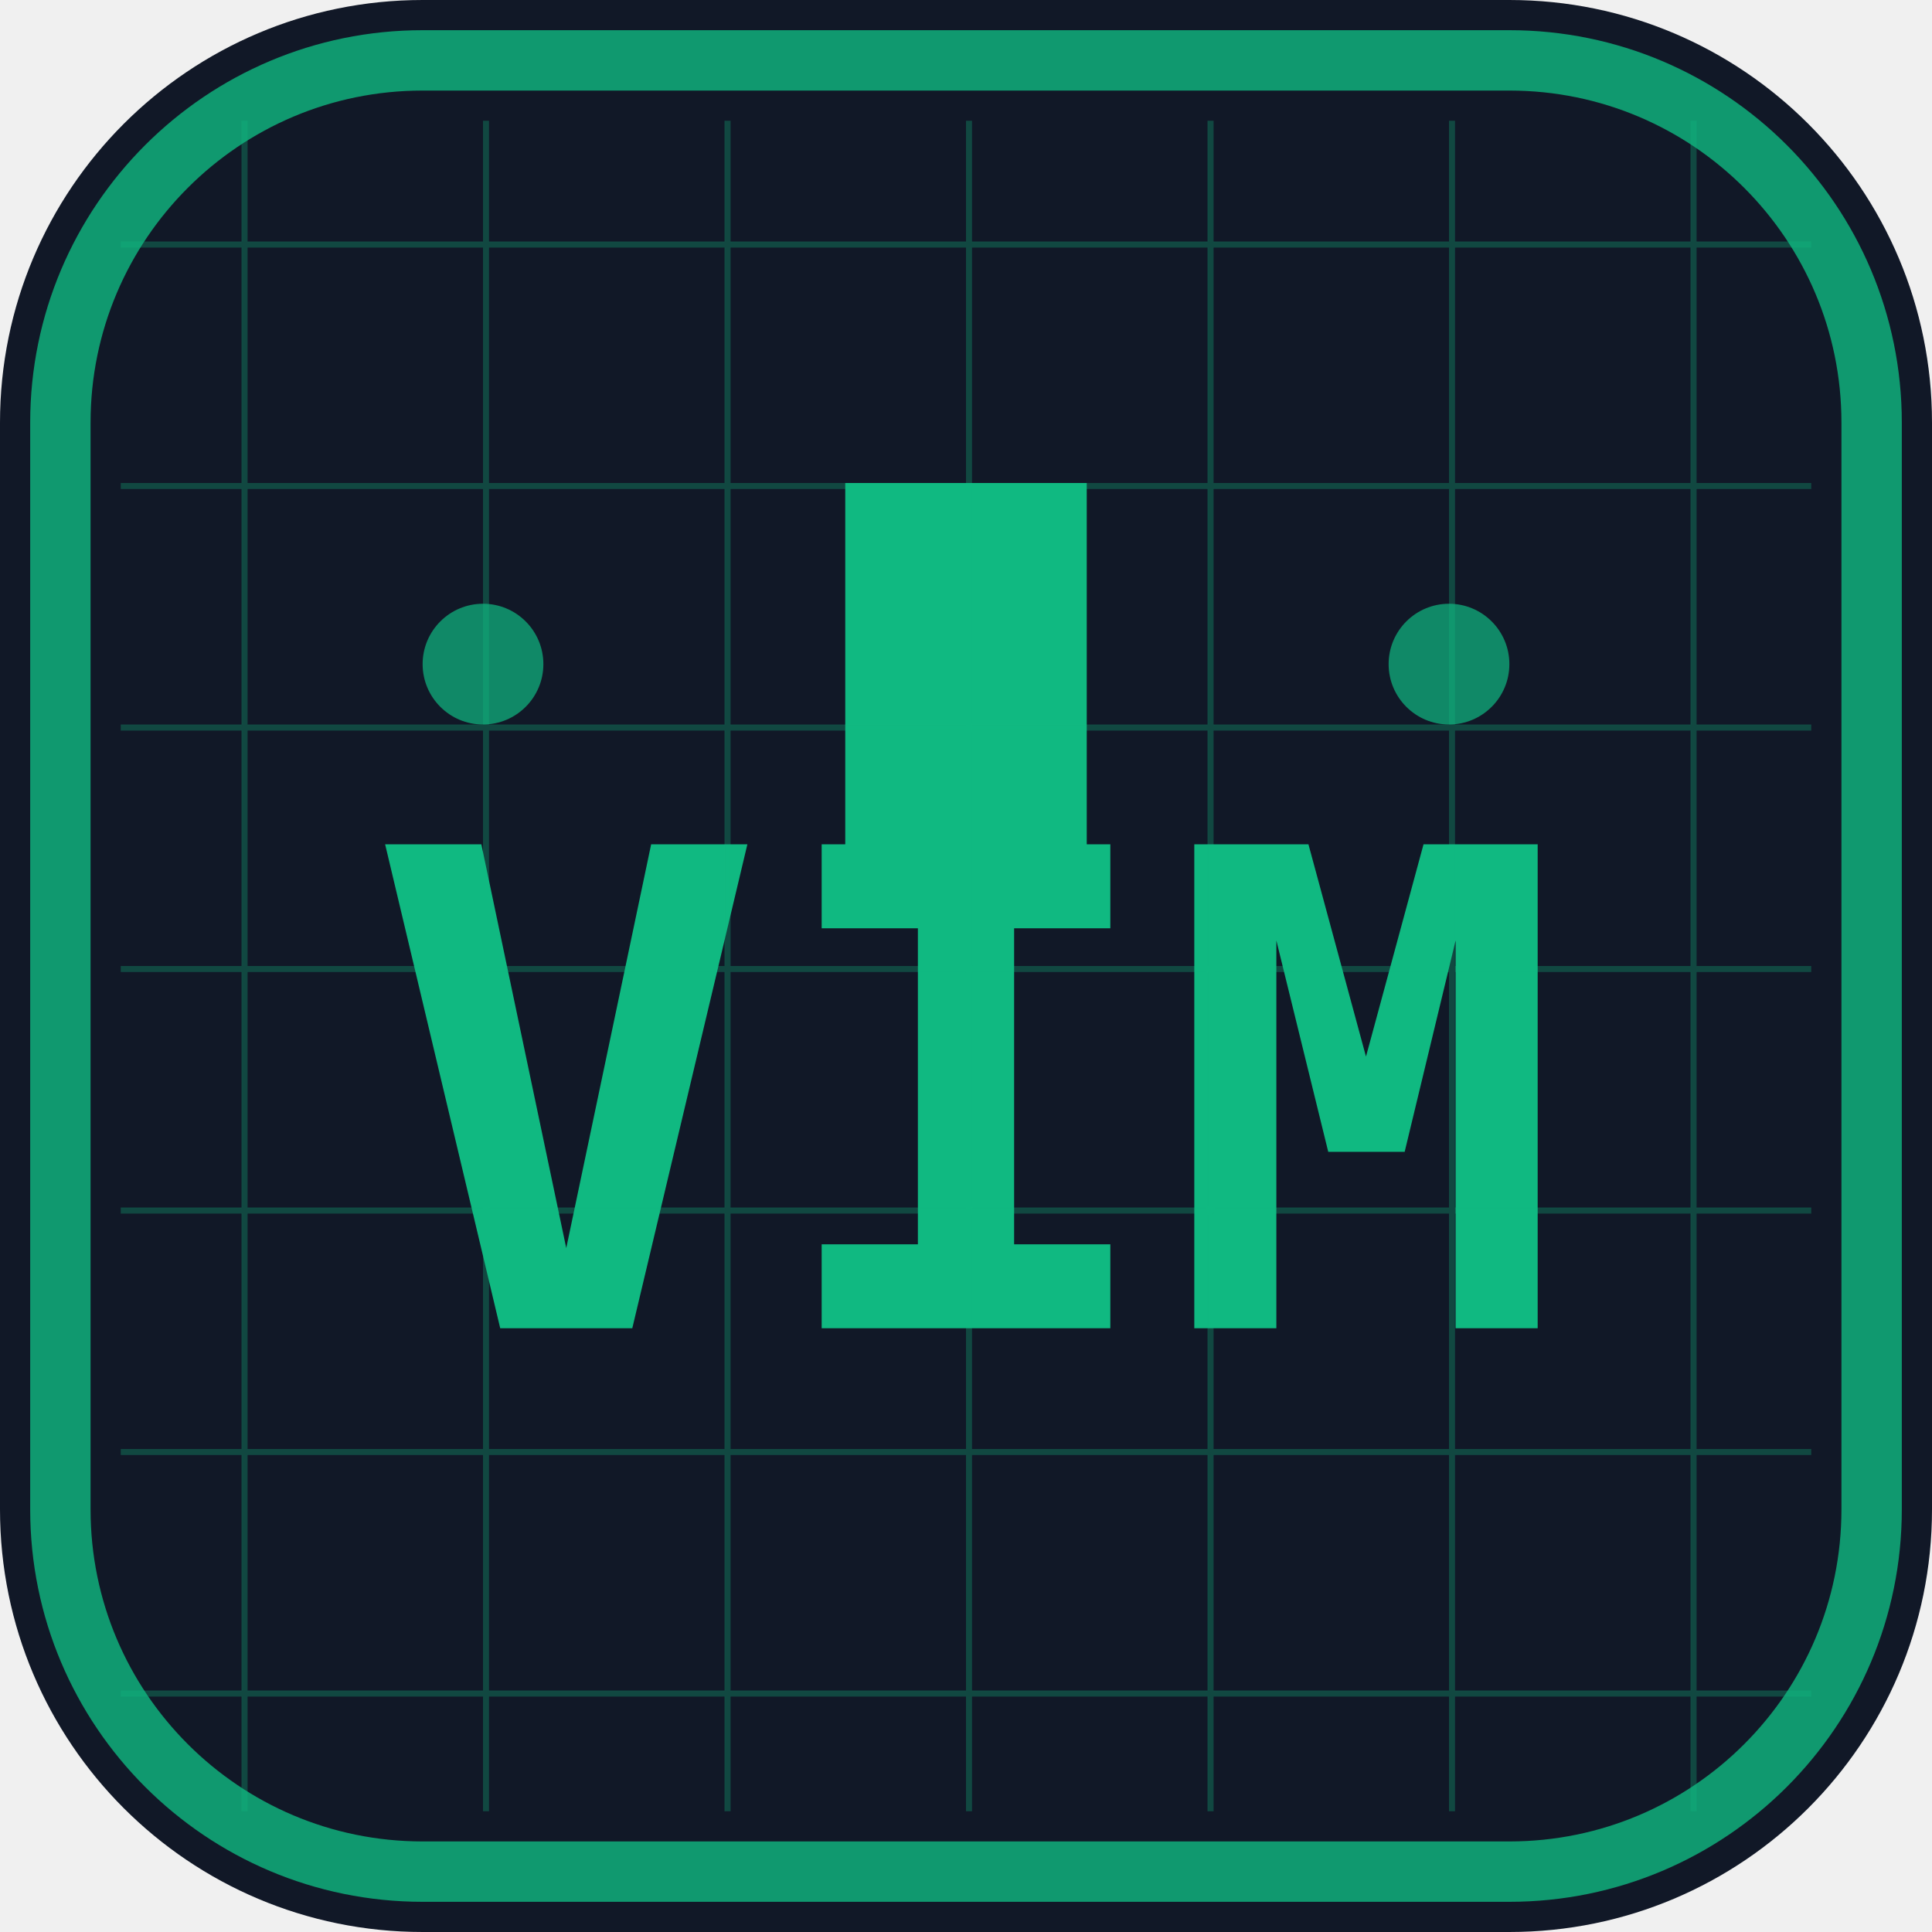
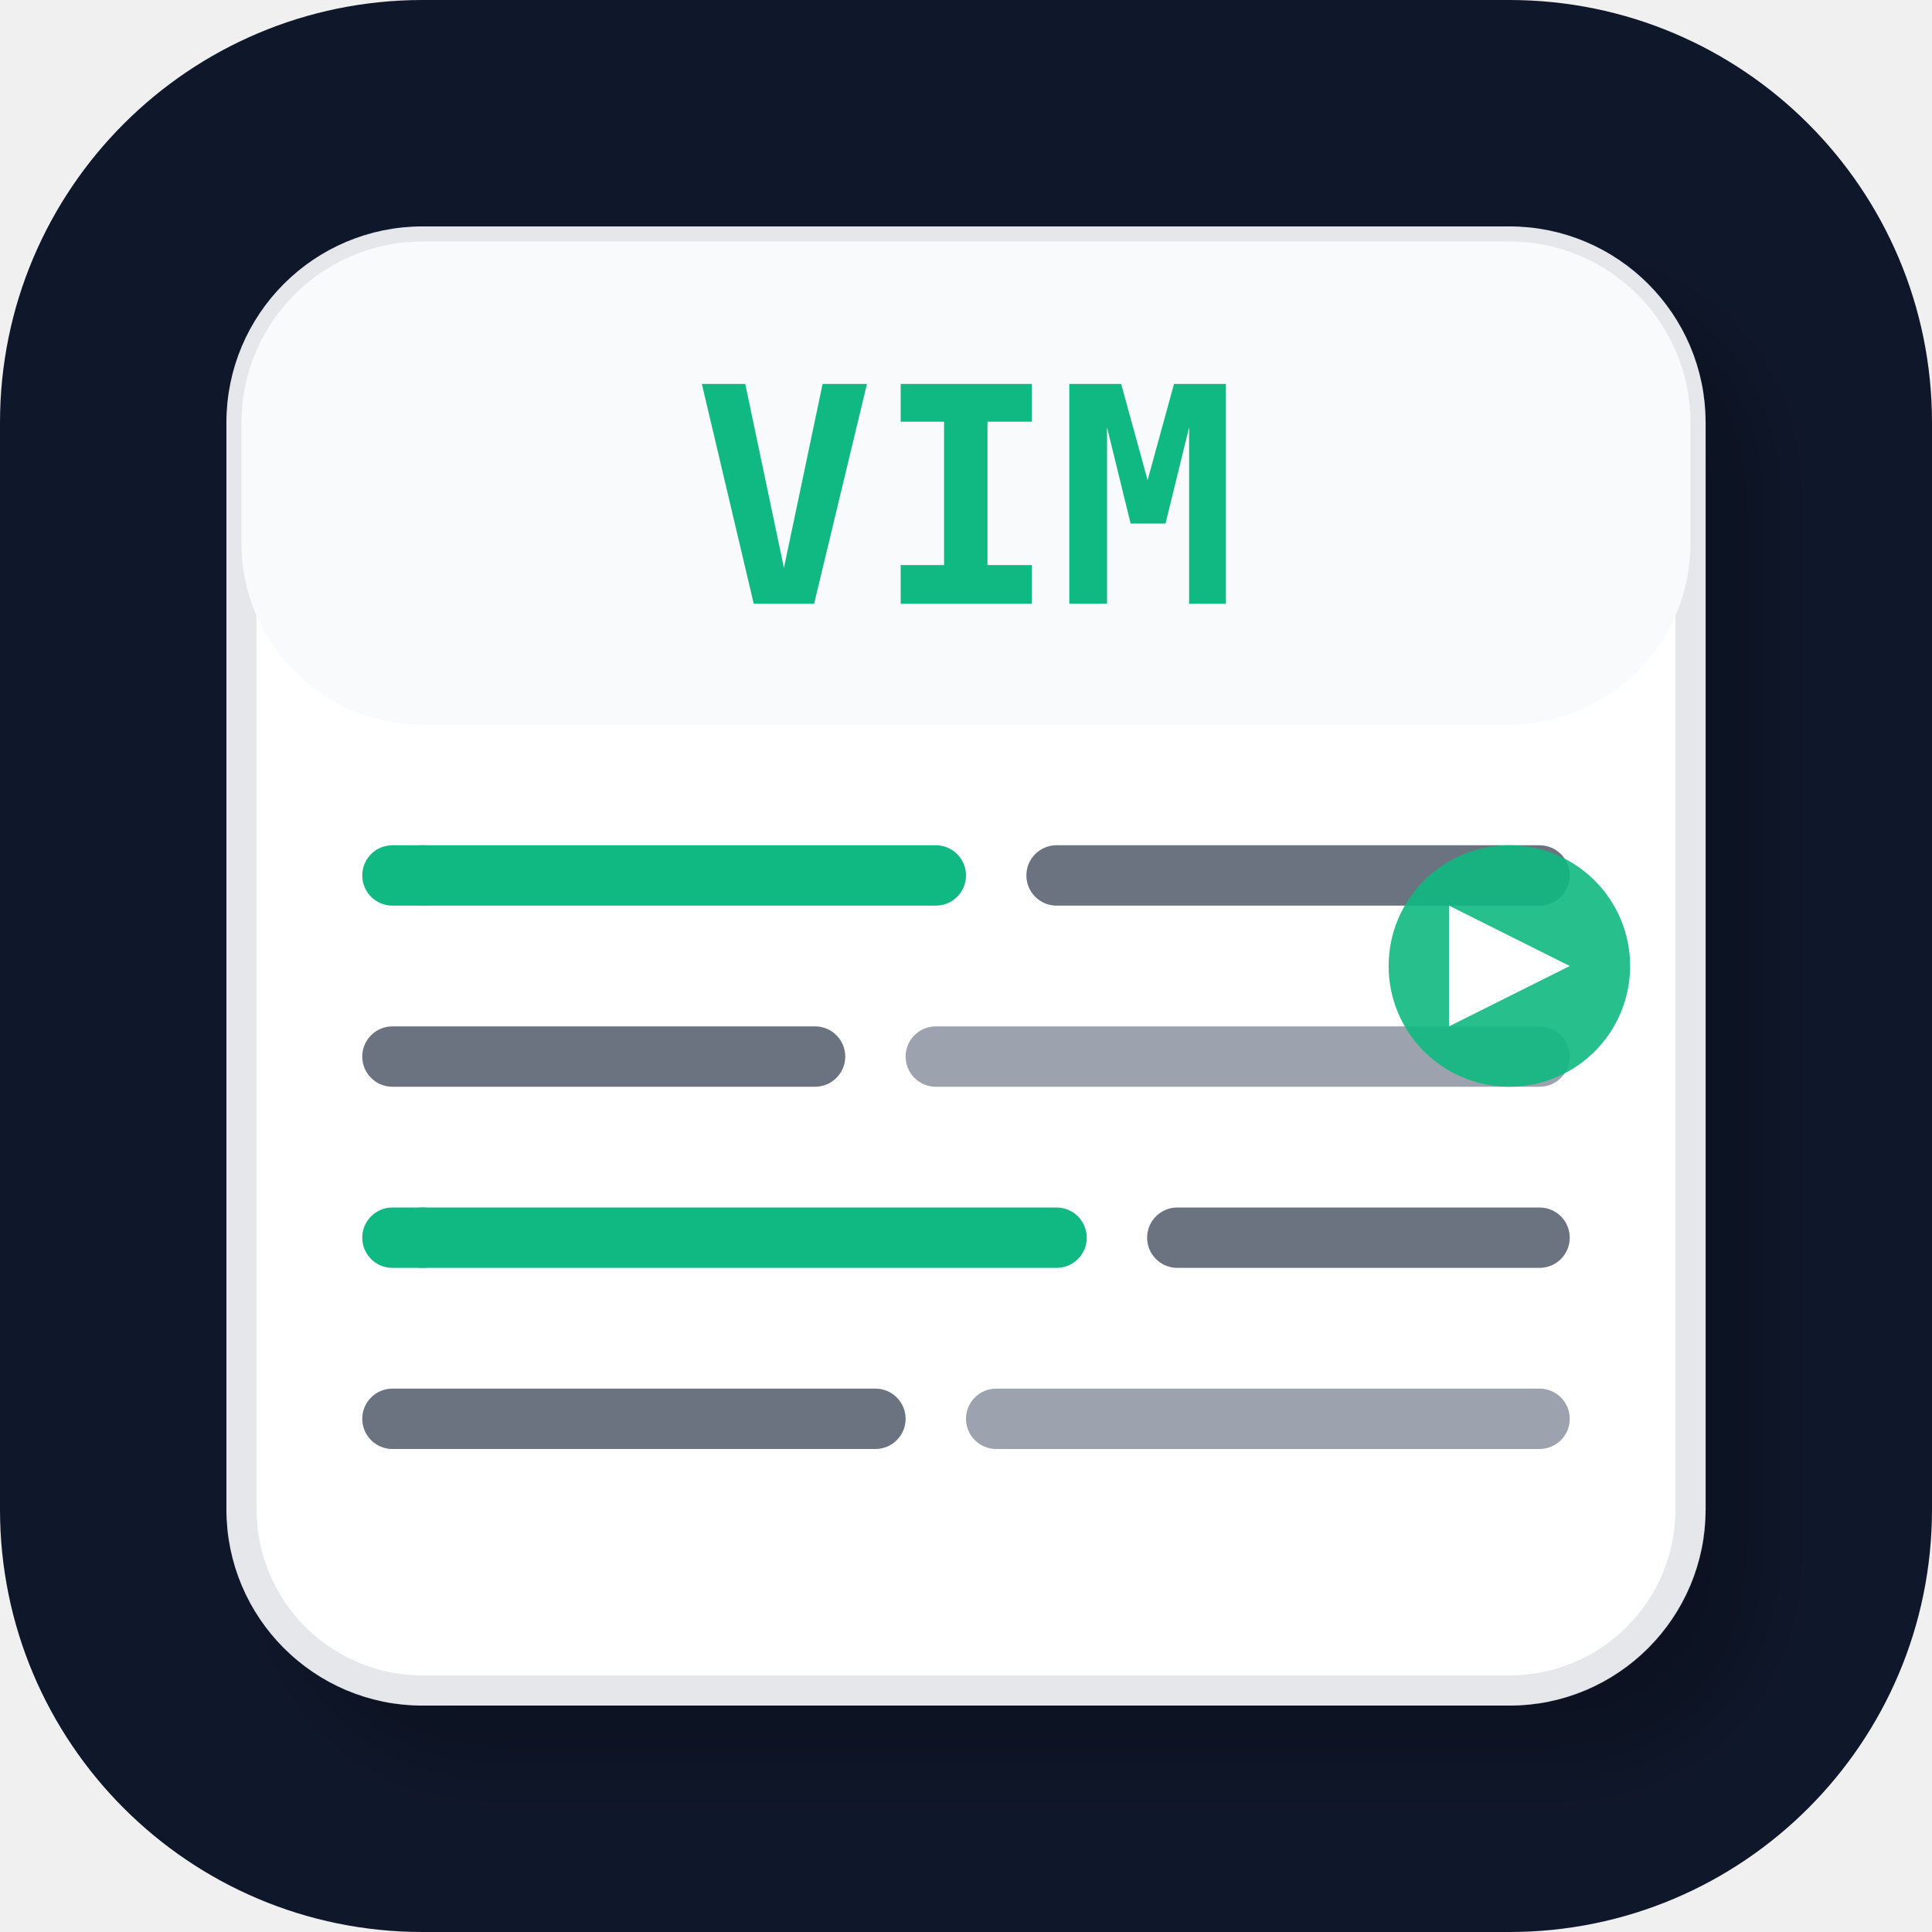
<svg xmlns="http://www.w3.org/2000/svg" viewBox="0 0 32 32" width="32" height="32">
-   <rect width="32" height="32" rx="7" fill="#111827" />
-   <rect x="1" y="1" width="30" height="30" rx="6" fill="none" stroke="#10b981" stroke-width="1" opacity="0.8" />
-   <text x="16" y="22" font-family="monospace" font-size="11" fill="#10b981" font-weight="bold" text-anchor="middle">VIM</text>
-   <rect x="14" y="8" width="4" height="6" fill="#10b981" />
-   <circle cx="8" cy="11" r="1" fill="#10b981" opacity="0.7" />
-   <circle cx="24" cy="11" r="1" fill="#10b981" opacity="0.7" />
  <defs>
-     <pattern id="grid" width="4" height="4" patternUnits="userSpaceOnUse">
-       <path d="M 4 0 L 0 0 0 4" fill="none" stroke="#10b981" stroke-width="0.2" opacity="0.3" />
-     </pattern>
+     <filter id="shadow">
+       <feDropShadow dx="1" dy="1" stdDeviation="0.5" flood-color="#000000" flood-opacity="0.2" />
+     </filter>
  </defs>
-   <rect x="2" y="2" width="28" height="28" fill="url(#grid)" />
+   <rect width="32" height="32" rx="7" fill="#0f172a" />
+   <rect x="4" y="4" width="24" height="24" rx="3" fill="#ffffff" stroke="#e5e7eb" stroke-width="0.5" filter="url(#shadow)" />
+   <rect x="4" y="4" width="24" height="8" rx="3" rx-bottom="0" fill="#f8fafc" />
+   <text x="16" y="10" font-family="monospace" font-size="5" fill="#10b981" font-weight="bold" text-anchor="middle">VIM</text>
+   <rect x="6" y="14" width="10" height="1" fill="#10b981" rx="0.5" />
+   <rect x="17" y="14" width="9" height="1" fill="#6b7280" rx="0.5" />
+   <rect x="6" y="17" width="8" height="1" fill="#6b7280" rx="0.5" />
+   <rect x="15" y="17" width="11" height="1" fill="#9ca3af" rx="0.5" />
+   <rect x="6" y="20" width="12" height="1" fill="#10b981" rx="0.5" />
+   <rect x="19" y="20" width="7" height="1" fill="#6b7280" rx="0.5" />
+   <rect x="6" y="23" width="9" height="1" fill="#6b7280" rx="0.5" />
+   <rect x="16" y="23" width="10" height="1" fill="#9ca3af" rx="0.5" />
+   <circle cx="25" cy="16" r="2" fill="#10b981" opacity="0.9" />
+   <path d="M24 15 L26 16 L24 17 Z" fill="#ffffff" stroke="none" />
+   <circle cx="7" cy="14.5" r="0.5" fill="#10b981" />
+   <circle cx="7" cy="20.5" r="0.5" fill="#10b981" />
</svg>
